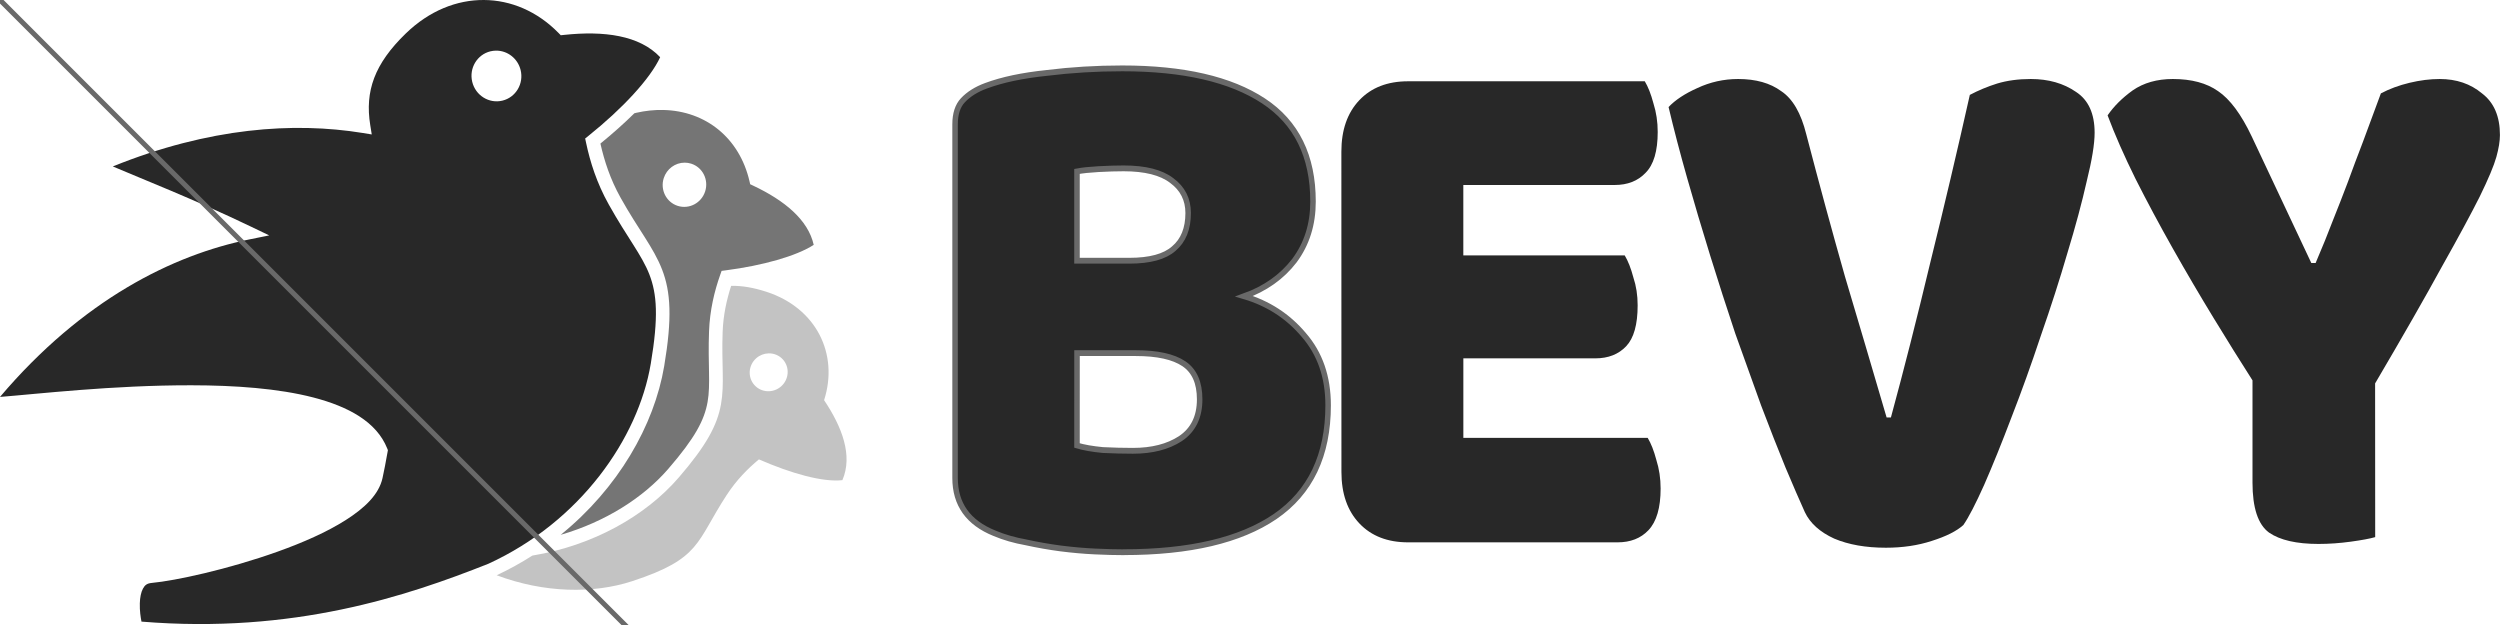
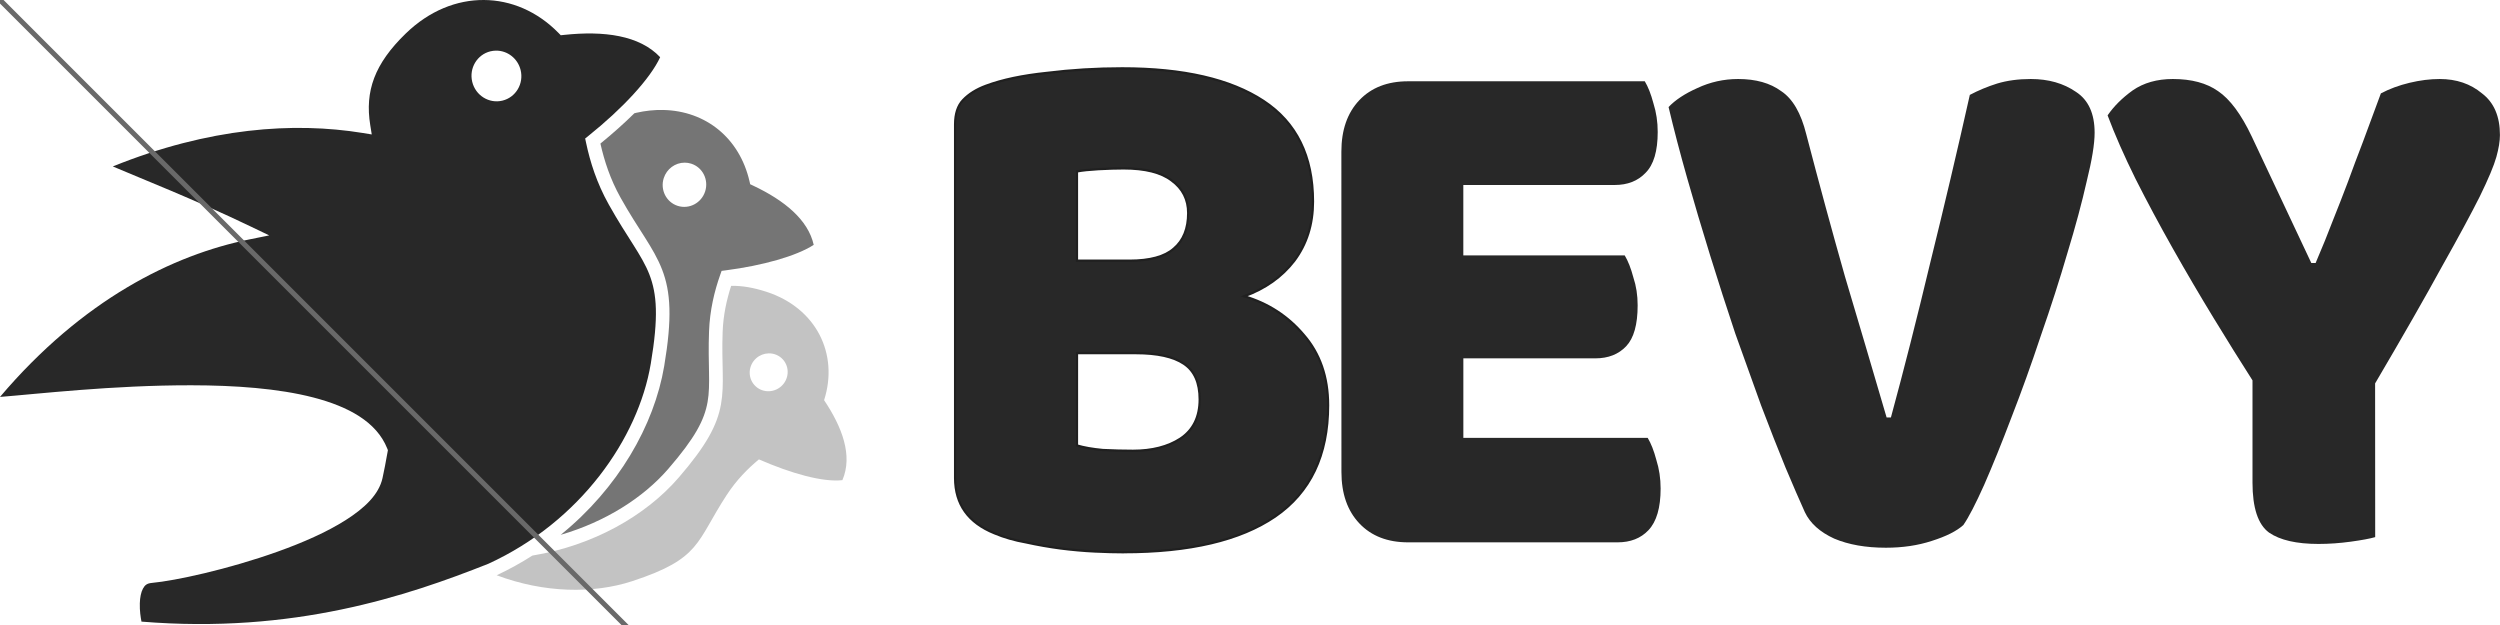
<svg xmlns="http://www.w3.org/2000/svg" id="svg1941" version="1.1" viewBox="0 0 93.706 23.391" height="23.391mm" width="93.706mm">
  <defs id="defs1935" />
  <g transform="translate(-15.83809,-109.1515)" id="layer1">
    <g style="opacity:1;fill:#757575;fill-opacity:1;stroke-width:0.756;stroke-miterlimit:4;stroke-dasharray:none" transform="matrix(0.6386771,0,0,0.6386771,-336.2912,-147.5184)" id="g1911-8-3-9-3">
      <g id="g1121-3-8-8-2-8-7-1-2-8-3-9-6" style="fill:#929292;fill-opacity:1" transform="matrix(-0.4042672,-0.1743825,-0.1743825,0.4042672,678.7761,389.8476)">
        <path transform="matrix(-0.551804,-0.2380231,-0.2380231,0.551804,1946.732,-620.612)" d="m 2246.031,2340.191 v 0 c -0.016,3e-4 -0.031,0 -0.047,0 -0.98,3.067 -1.739,6.4 -1.883,10.195 -0.271,7.126 0.453,11.464 -0.367,16.08 -0.82,4.616 -3.245,9.161 -9.414,16.287 -7.342,8.482 -18.979,15.045 -32.42,17.264 -2.502,1.597 -5.142,3.061 -7.92,4.363 10.462,3.938 21.402,4.153 30.076,1.307 15.279,-5.014 14.096,-8.616 20.943,-19.107 2.157,-3.305 4.647,-5.828 7.148,-7.9 7.125,3.107 14.143,5.101 18.516,4.607 2.351,-5.45 -0.057,-11.771 -4.059,-17.746 3.282,-10.196 -1.699,-20.406 -12.73,-24.016 -2.877,-0.942 -5.463,-1.384 -7.844,-1.338 z m 8.275,14.971 a 4.167,4.245 48.68 0 1 3.197,1.397 4.167,4.245 48.68 0 1 -0.438,5.934 4.167,4.245 48.68 0 1 -5.939,-0.326 4.167,4.245 48.68 0 1 0.438,-5.934 4.167,4.245 48.68 0 1 2.742,-1.07 z m -68.375,45.379 c 0.127,0.075 0.257,0.141 0.385,0.215 0.131,-0.049 0.264,-0.101 0.395,-0.15 -0.26,-0.023 -0.519,-0.039 -0.779,-0.064 z" style="fill:#c3c3c3;fill-opacity:1;stroke:none;stroke-width:0.56px;stroke-linecap:butt;stroke-linejoin:miter;stroke-opacity:1" id="path819-1-94-5-3-1-9-6-4-90-0-8-9-5-8-6-1" />
      </g>
    </g>
    <g style="opacity:1;fill:#282828;fill-opacity:1;stroke:none;stroke-width:0.756;stroke-miterlimit:4;stroke-dasharray:none;stroke-opacity:1" transform="matrix(-0.289957,0.2343288,0.2343288,0.289957,41.47955,36.94942)" id="g1051-1-2-0-8-6-0-8-1-5-6-9-6">
      <g style="opacity:1;fill:#282828;fill-opacity:1" transform="matrix(-0.3525408,0.2849059,0.2849059,0.3525408,477.11,-1021.767)" id="g3029-3">
        <path transform="translate(5.0092774e-5,-757.8763)" d="m 2191.146,2276.783 c -5.973,-0.035 -12.098,2.348 -17.361,7.459 -6.913,6.713 -9.06,12.755 -7.848,20.295 l 0.332,2.068 -2.066,-0.336 c -15.188,-2.461 -33.985,-1.218 -55.371,7.434 6.287,2.695 17.826,7.193 30.631,13.342 l 4.061,1.951 -4.414,0.894 c -16.909,3.427 -36.973,13.328 -55.299,34.934 8.198,-0.637 24.953,-2.609 42.428,-2.582 9.714,0.015 19.287,0.687 27.086,2.709 7.799,2.022 14.026,5.435 16.367,11.285 l 0.16,0.4 -0.076,0.424 c -0.384,2.183 -0.761,4.149 -1.117,5.76 -0.816,3.694 -4.01,6.682 -8.195,9.342 -4.186,2.66 -9.496,4.985 -15.014,6.961 -11.035,3.952 -22.78,6.477 -27.965,6.959 -1.102,0.102 -1.542,0.498 -1.967,1.27 -0.425,0.771 -0.659,1.982 -0.693,3.25 -0.046,1.693 0.181,3.104 0.367,4.062 33.749,2.767 58.847,-5.651 76.959,-12.838 20.351,-9.331 33.213,-27.758 36.006,-44.348 1.75,-10.395 1.375,-15.489 -0.312,-19.828 -1.687,-4.339 -4.922,-8.191 -9.025,-15.549 -2.637,-4.728 -4.108,-9.367 -5.02,-13.688 l -0.193,-0.91 0.727,-0.582 c 7.54,-6.045 13.681,-12.644 15.91,-17.449 -4.574,-4.865 -12.479,-5.893 -21.322,-4.947 l -0.727,0.076 -0.512,-0.521 c -4.713,-4.801 -10.562,-7.261 -16.535,-7.297 z m 2.648,11.232 a 5.629,5.524 76.403 0 1 5.502,4.322 5.629,5.524 76.403 0 1 -4.047,6.769 5.629,5.524 76.403 0 1 -6.693,-4.172 5.629,5.524 76.403 0 1 4.047,-6.769 5.629,5.524 76.403 0 1 1.191,-0.15 z" style="color:#000000;font-style:normal;font-variant:normal;font-weight:normal;font-stretch:normal;font-size:medium;line-height:normal;font-family:sans-serif;font-variant-ligatures:normal;font-variant-position:normal;font-variant-caps:normal;font-variant-numeric:normal;font-variant-alternates:normal;font-variant-east-asian:normal;font-feature-settings:normal;font-variation-settings:normal;text-indent:0;text-align:start;text-decoration:none;text-decoration-line:none;text-decoration-style:solid;text-decoration-color:#000000;letter-spacing:normal;word-spacing:normal;text-transform:none;writing-mode:lr-tb;direction:ltr;text-orientation:mixed;dominant-baseline:auto;baseline-shift:baseline;text-anchor:start;white-space:normal;shape-padding:0;shape-margin:0;inline-size:0;clip-rule:nonzero;display:inline;overflow:visible;visibility:visible;isolation:auto;mix-blend-mode:normal;color-interpolation:sRGB;color-interpolation-filters:linearRGB;solid-color:#000000;solid-opacity:1;vector-effect:none;fill:#282828;fill-opacity:1;fill-rule:nonzero;stroke:none;stroke-width:3.024;stroke-linecap:butt;stroke-linejoin:miter;stroke-miterlimit:4;stroke-dasharray:none;stroke-dashoffset:0;stroke-opacity:1;color-rendering:auto;image-rendering:auto;shape-rendering:auto;text-rendering:auto;enable-background:accumulate;stop-color:#000000;stop-opacity:1" id="path3031-2" />
      </g>
    </g>
    <g transform="matrix(-0.3225918,0.04314193,0.04314193,0.3225918,94.63531,65.32372)" id="g1051-1-1-8-8-4-9-4-0-4-6-4-7-6" style="opacity:1;fill:#353535;fill-opacity:1;stroke-width:0.756;stroke-miterlimit:4;stroke-dasharray:none">
      <g transform="translate(-20.24458,-6.120921)" id="g1129-5-9-8-0-7-2-7-3-8-61-1">
        <g transform="translate(61.54776,-5.672668)" id="g1344-1-3-9-3-8-8-8-3-5">
          <g style="fill:#757575;fill-opacity:1" id="g1121-7-7-2-3-3-7-4-5-8-2-5">
            <g style="opacity:1" transform="matrix(-0.514626,0.06882369,0.06882369,0.514626,1184.364,-811.9091)" id="g3006-4">
              <path transform="translate(1.2499985e-4,-757.8763)" d="m 2230.894,2301.174 c -1.911,-0.039 -3.912,0.162 -5.979,0.633 -0.139,0.032 -0.261,0.071 -0.398,0.104 -2.274,2.248 -4.813,4.505 -7.529,6.717 0.875,3.86 2.174,7.883 4.471,12.002 3.987,7.149 7.274,10.966 9.203,15.926 1.929,4.96 2.264,10.794 0.475,21.424 -2.218,13.178 -10.24,27.132 -22.959,37.434 9.872,-2.879 18.287,-8.191 23.858,-14.627 6.013,-6.946 8.019,-10.876 8.723,-14.836 0.704,-3.96 0.044,-8.3 0.324,-15.664 0.18,-4.745 1.191,-8.896 2.477,-12.545 l 0.309,-0.875 0.922,-0.121 c 8.228,-1.067 15.665,-3.167 19.51,-5.648 -1.235,-5.552 -6.481,-9.86 -13.428,-13.135 l -0.662,-0.312 -0.166,-0.713 c -2.203,-9.461 -9.591,-15.563 -19.148,-15.762 z m 4.783,11.686 a 4.823,4.914 17.729 0 1 1.447,0.225 4.823,4.914 17.729 0 1 3.098,6.148 4.823,4.914 17.729 0 1 -6.09,3.213 4.823,4.914 17.729 0 1 -3.098,-6.148 4.823,4.914 17.729 0 1 4.643,-3.438 z" style="color:#000000;font-style:normal;font-variant:normal;font-weight:normal;font-stretch:normal;font-size:medium;line-height:normal;font-family:sans-serif;font-variant-ligatures:normal;font-variant-position:normal;font-variant-caps:normal;font-variant-numeric:normal;font-variant-alternates:normal;font-variant-east-asian:normal;font-feature-settings:normal;font-variation-settings:normal;text-indent:0;text-align:start;text-decoration:none;text-decoration-line:none;text-decoration-style:solid;text-decoration-color:#000000;letter-spacing:normal;word-spacing:normal;text-transform:none;writing-mode:lr-tb;direction:ltr;text-orientation:mixed;dominant-baseline:auto;baseline-shift:baseline;text-anchor:start;white-space:normal;shape-padding:0;shape-margin:0;inline-size:0;clip-rule:nonzero;display:inline;overflow:visible;visibility:visible;isolation:auto;mix-blend-mode:normal;color-interpolation:sRGB;color-interpolation-filters:linearRGB;solid-color:#000000;solid-opacity:1;vector-effect:none;fill:#757575;fill-opacity:1;fill-rule:nonzero;stroke:none;stroke-width:3.024;stroke-linecap:butt;stroke-linejoin:miter;stroke-miterlimit:4;stroke-dasharray:none;stroke-dashoffset:0;stroke-opacity:1;color-rendering:auto;image-rendering:auto;shape-rendering:auto;text-rendering:auto;enable-background:accumulate;stop-color:#000000;stop-opacity:1" id="path3008-7" />
            </g>
          </g>
        </g>
      </g>
    </g>
    <g id="text1778-3-6-3-9-3-6-4-0-9-5" style="font-style:normal;font-weight:normal;font-size:10.301px;line-height:1.25;font-family:sans-serif;letter-spacing:0px;word-spacing:0px;opacity:1;fill:#282828;fill-opacity:1;stroke:none;stroke-width:0.258;stroke-miterlimit:4;stroke-dasharray:none" transform="matrix(1.091397,0,0,1.152116,-39.18187,-107.1797)" aria-label="BEVY">
      <path id="path1940-83-0-6-3-1-1-8-3-1-6" style="font-style:normal;font-variant:normal;font-weight:normal;font-stretch:normal;font-size:21.975px;font-family:'Baloo Bhaijaan';-inkscape-font-specification:'Baloo Bhaijaan, Normal';font-variant-ligatures:normal;font-variant-caps:normal;font-variant-numeric:normal;font-feature-settings:normal;text-align:start;writing-mode:lr-tb;text-anchor:start;fill:#282828;fill-opacity:1;stroke-width:0.289" d="m 87.4,202.262 q 0.345,0.099 0.887,0.148 0.542,0.025 1.035,0.025 0.985,0 1.626,-0.394 0.665,-0.419 0.665,-1.281 0,-0.813 -0.542,-1.158 -0.542,-0.345 -1.65,-0.345 h -2.02 z m 0,-6.011 h 1.798 q 1.059,0 1.527,-0.394 0.493,-0.394 0.493,-1.158 0,-0.665 -0.567,-1.059 -0.542,-0.394 -1.65,-0.394 -0.37,0 -0.862,0.025 -0.468,0.025 -0.739,0.074 z m 1.601,9.484 q -0.419,0 -0.985,-0.025 -0.567,-0.025 -1.182,-0.099 -0.591,-0.074 -1.182,-0.197 -0.591,-0.099 -1.084,-0.296 -1.355,-0.517 -1.355,-1.798 v -11.504 q 0,-0.517 0.271,-0.788 0.296,-0.296 0.788,-0.468 0.838,-0.296 2.094,-0.419 1.256,-0.148 2.587,-0.148 3.153,0 4.853,1.059 1.7,1.059 1.7,3.276 0,1.109 -0.64,1.921 -0.64,0.788 -1.724,1.158 1.232,0.345 2.045,1.256 0.838,0.911 0.838,2.291 0,2.439 -1.823,3.621 -1.798,1.158 -5.198,1.158 z" />
-       <path d="m 87.4,202.262 q 0.345,0.099 0.887,0.148 0.542,0.025 1.035,0.025 0.985,0 1.626,-0.394 0.665,-0.419 0.665,-1.281 0,-0.813 -0.542,-1.158 -0.542,-0.345 -1.65,-0.345 h -2.02 z m 0,-6.011 h 1.798 q 1.059,0 1.527,-0.394 0.493,-0.394 0.493,-1.158 0,-0.665 -0.567,-1.059 -0.542,-0.394 -1.65,-0.394 -0.37,0 -0.862,0.025 -0.468,0.025 -0.739,0.074 z m 1.601,9.484 q -0.419,0 -0.985,-0.025 -0.567,-0.025 -1.182,-0.099 -0.591,-0.074 -1.182,-0.197 -0.591,-0.099 -1.084,-0.296 -1.355,-0.517 -1.355,-1.798 v -11.504 q 0,-0.517 0.271,-0.788 0.296,-0.296 0.788,-0.468 0.838,-0.296 2.094,-0.419 1.256,-0.148 2.587,-0.148 3.153,0 4.853,1.059 1.7,1.059 1.7,3.276 0,1.109 -0.64,1.921 -0.64,0.788 -1.724,1.158 1.232,0.345 2.045,1.256 0.838,0.911 0.838,2.291 0,2.439 -1.823,3.621 -1.798,1.158 -5.198,1.158 z" stroke="dimgray" stroke-width="0.05mm" fill="none" />
+       <path d="m 87.4,202.262 q 0.345,0.099 0.887,0.148 0.542,0.025 1.035,0.025 0.985,0 1.626,-0.394 0.665,-0.419 0.665,-1.281 0,-0.813 -0.542,-1.158 -0.542,-0.345 -1.65,-0.345 h -2.02 z m 0,-6.011 h 1.798 q 1.059,0 1.527,-0.394 0.493,-0.394 0.493,-1.158 0,-0.665 -0.567,-1.059 -0.542,-0.394 -1.65,-0.394 -0.37,0 -0.862,0.025 -0.468,0.025 -0.739,0.074 z m 1.601,9.484 q -0.419,0 -0.985,-0.025 -0.567,-0.025 -1.182,-0.099 -0.591,-0.074 -1.182,-0.197 -0.591,-0.099 -1.084,-0.296 -1.355,-0.517 -1.355,-1.798 v -11.504 q 0,-0.517 0.271,-0.788 0.296,-0.296 0.788,-0.468 0.838,-0.296 2.094,-0.419 1.256,-0.148 2.587,-0.148 3.153,0 4.853,1.059 1.7,1.059 1.7,3.276 0,1.109 -0.64,1.921 -0.64,0.788 -1.724,1.158 1.232,0.345 2.045,1.256 0.838,0.911 0.838,2.291 0,2.439 -1.823,3.621 -1.798,1.158 -5.198,1.158 z" stroke="#202020" stroke-width="0.02mm" fill="none" />
      <path id="path1942-3-4-06-1-4-5-1-0-0-9" style="font-style:normal;font-variant:normal;font-weight:normal;font-stretch:normal;font-size:21.975px;font-family:'Baloo Bhaijaan';-inkscape-font-specification:'Baloo Bhaijaan, Normal';font-variant-ligatures:normal;font-variant-caps:normal;font-variant-numeric:normal;font-feature-settings:normal;text-align:start;writing-mode:lr-tb;text-anchor:start;fill:#282828;fill-opacity:1;stroke-width:0.289" d="m 96.48,192.704 q 0,-1.059 0.616,-1.675 0.616,-0.616 1.675,-0.616 h 8.129 q 0.172,0.271 0.296,0.714 0.148,0.443 0.148,0.936 0,0.936 -0.419,1.33 -0.394,0.394 -1.059,0.394 h -5.198 v 2.291 h 5.543 q 0.172,0.271 0.296,0.714 0.148,0.419 0.148,0.911 0,0.936 -0.394,1.33 -0.394,0.394 -1.059,0.394 h -4.533 v 2.587 h 6.331 q 0.172,0.271 0.296,0.714 0.148,0.443 0.148,0.936 0,0.936 -0.419,1.355 -0.394,0.394 -1.059,0.394 h -7.193 q -1.059,0 -1.675,-0.616 -0.616,-0.616 -0.616,-1.675 z" />
      <path id="path1944-3-1-2-9-9-5-0-9-7-3" style="font-style:normal;font-variant:normal;font-weight:normal;font-stretch:normal;font-size:21.975px;font-family:'Baloo Bhaijaan';-inkscape-font-specification:'Baloo Bhaijaan, Normal';font-variant-ligatures:normal;font-variant-caps:normal;font-variant-numeric:normal;font-feature-settings:normal;text-align:start;writing-mode:lr-tb;text-anchor:start;fill:#282828;fill-opacity:1;stroke-width:0.289" d="m 117.842,204.849 q -0.345,0.296 -1.084,0.517 -0.714,0.222 -1.577,0.222 -1.035,0 -1.774,-0.296 -0.739,-0.32 -1.01,-0.862 -0.271,-0.567 -0.665,-1.453 -0.394,-0.911 -0.838,-2.02 -0.419,-1.109 -0.887,-2.34 -0.443,-1.256 -0.862,-2.537 -0.419,-1.281 -0.788,-2.513 -0.369,-1.232 -0.64,-2.316 0.345,-0.345 0.985,-0.616 0.665,-0.296 1.404,-0.296 0.911,0 1.478,0.394 0.591,0.369 0.862,1.404 0.665,2.414 1.33,4.631 0.69,2.192 1.429,4.582 h 0.148 q 0.665,-2.316 1.355,-5.05 0.714,-2.734 1.355,-5.444 0.443,-0.222 0.936,-0.369 0.517,-0.148 1.158,-0.148 0.911,0 1.552,0.419 0.64,0.394 0.64,1.33 0,0.542 -0.271,1.577 -0.246,1.035 -0.665,2.34 -0.394,1.281 -0.911,2.685 -0.493,1.404 -1.01,2.66 -0.493,1.232 -0.936,2.192 -0.443,0.936 -0.714,1.306 z" />
      <path id="path1946-80-0-6-4-2-4-3-2-5-7" style="font-style:normal;font-variant:normal;font-weight:normal;font-stretch:normal;font-size:21.975px;font-family:'Baloo Bhaijaan';-inkscape-font-specification:'Baloo Bhaijaan, Normal';font-variant-ligatures:normal;font-variant-caps:normal;font-variant-numeric:normal;font-feature-settings:normal;text-align:start;writing-mode:lr-tb;text-anchor:start;fill:#282828;fill-opacity:1;stroke-width:0.289" d="m 131.985,205.243 q -0.271,0.074 -0.838,0.148 -0.567,0.074 -1.109,0.074 -1.133,0 -1.7,-0.37 -0.567,-0.394 -0.567,-1.626 v -3.326 q -0.616,-0.911 -1.33,-2.02 -0.714,-1.109 -1.404,-2.266 -0.69,-1.158 -1.281,-2.266 -0.591,-1.133 -0.961,-2.069 0.32,-0.443 0.862,-0.813 0.567,-0.37 1.379,-0.37 0.961,0 1.552,0.394 0.616,0.394 1.158,1.478 l 2.045,4.114 h 0.148 q 0.345,-0.764 0.591,-1.379 0.271,-0.64 0.517,-1.256 0.246,-0.64 0.517,-1.306 0.271,-0.69 0.616,-1.577 0.443,-0.222 0.985,-0.345 0.542,-0.123 1.035,-0.123 0.862,0 1.453,0.468 0.616,0.443 0.616,1.355 0,0.296 -0.123,0.714 -0.123,0.419 -0.567,1.281 -0.443,0.838 -1.306,2.291 -0.838,1.453 -2.291,3.794 z" />
    </g>
  </g>
  <path d="M 0,0 2000,2000 L Z" stroke="dimgray" stroke-width="0.05mm" />
</svg>
